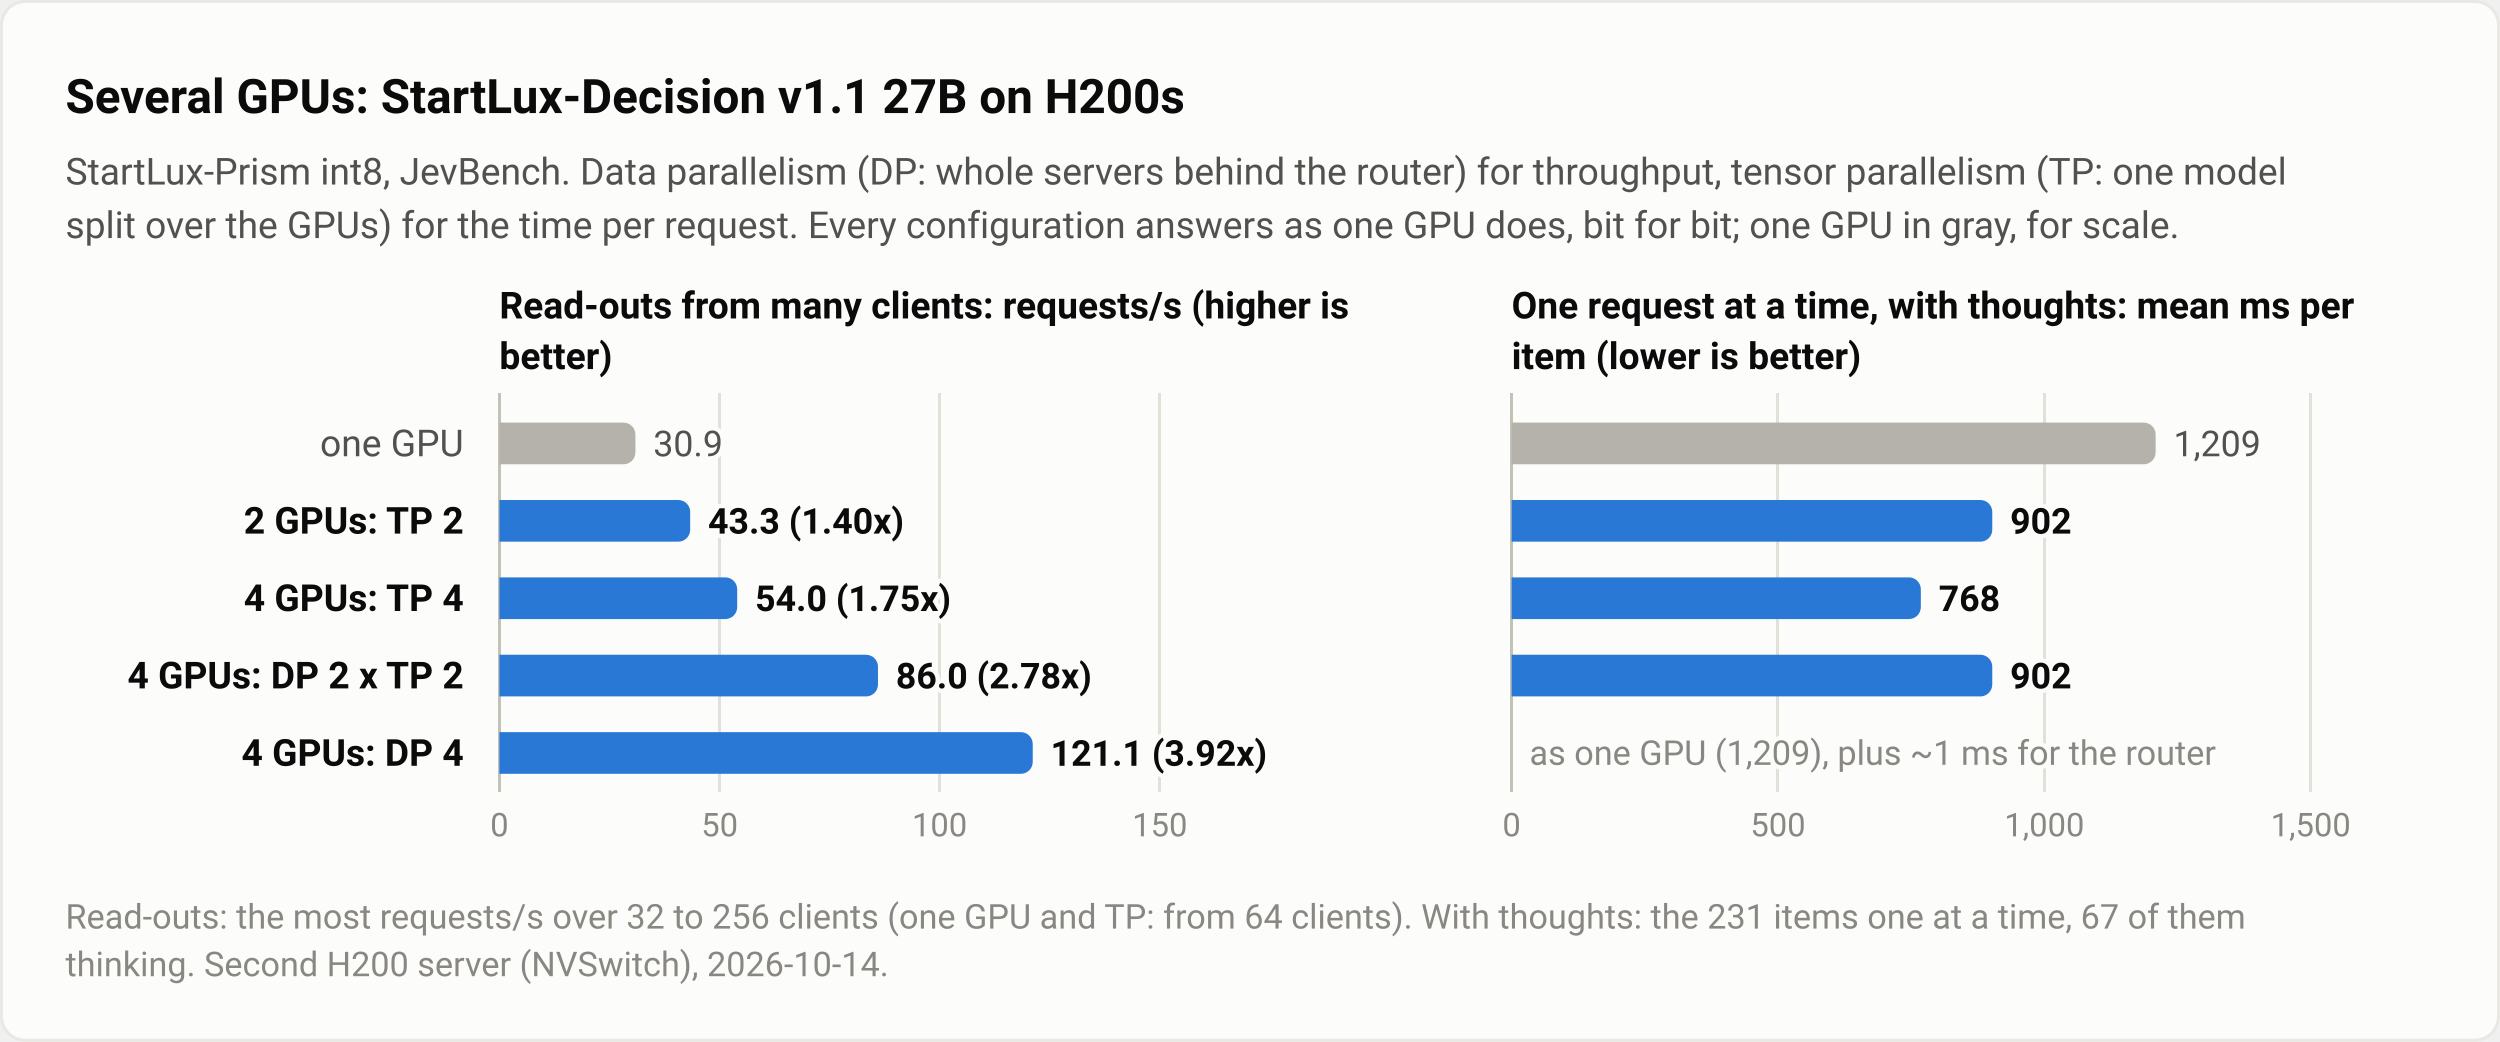
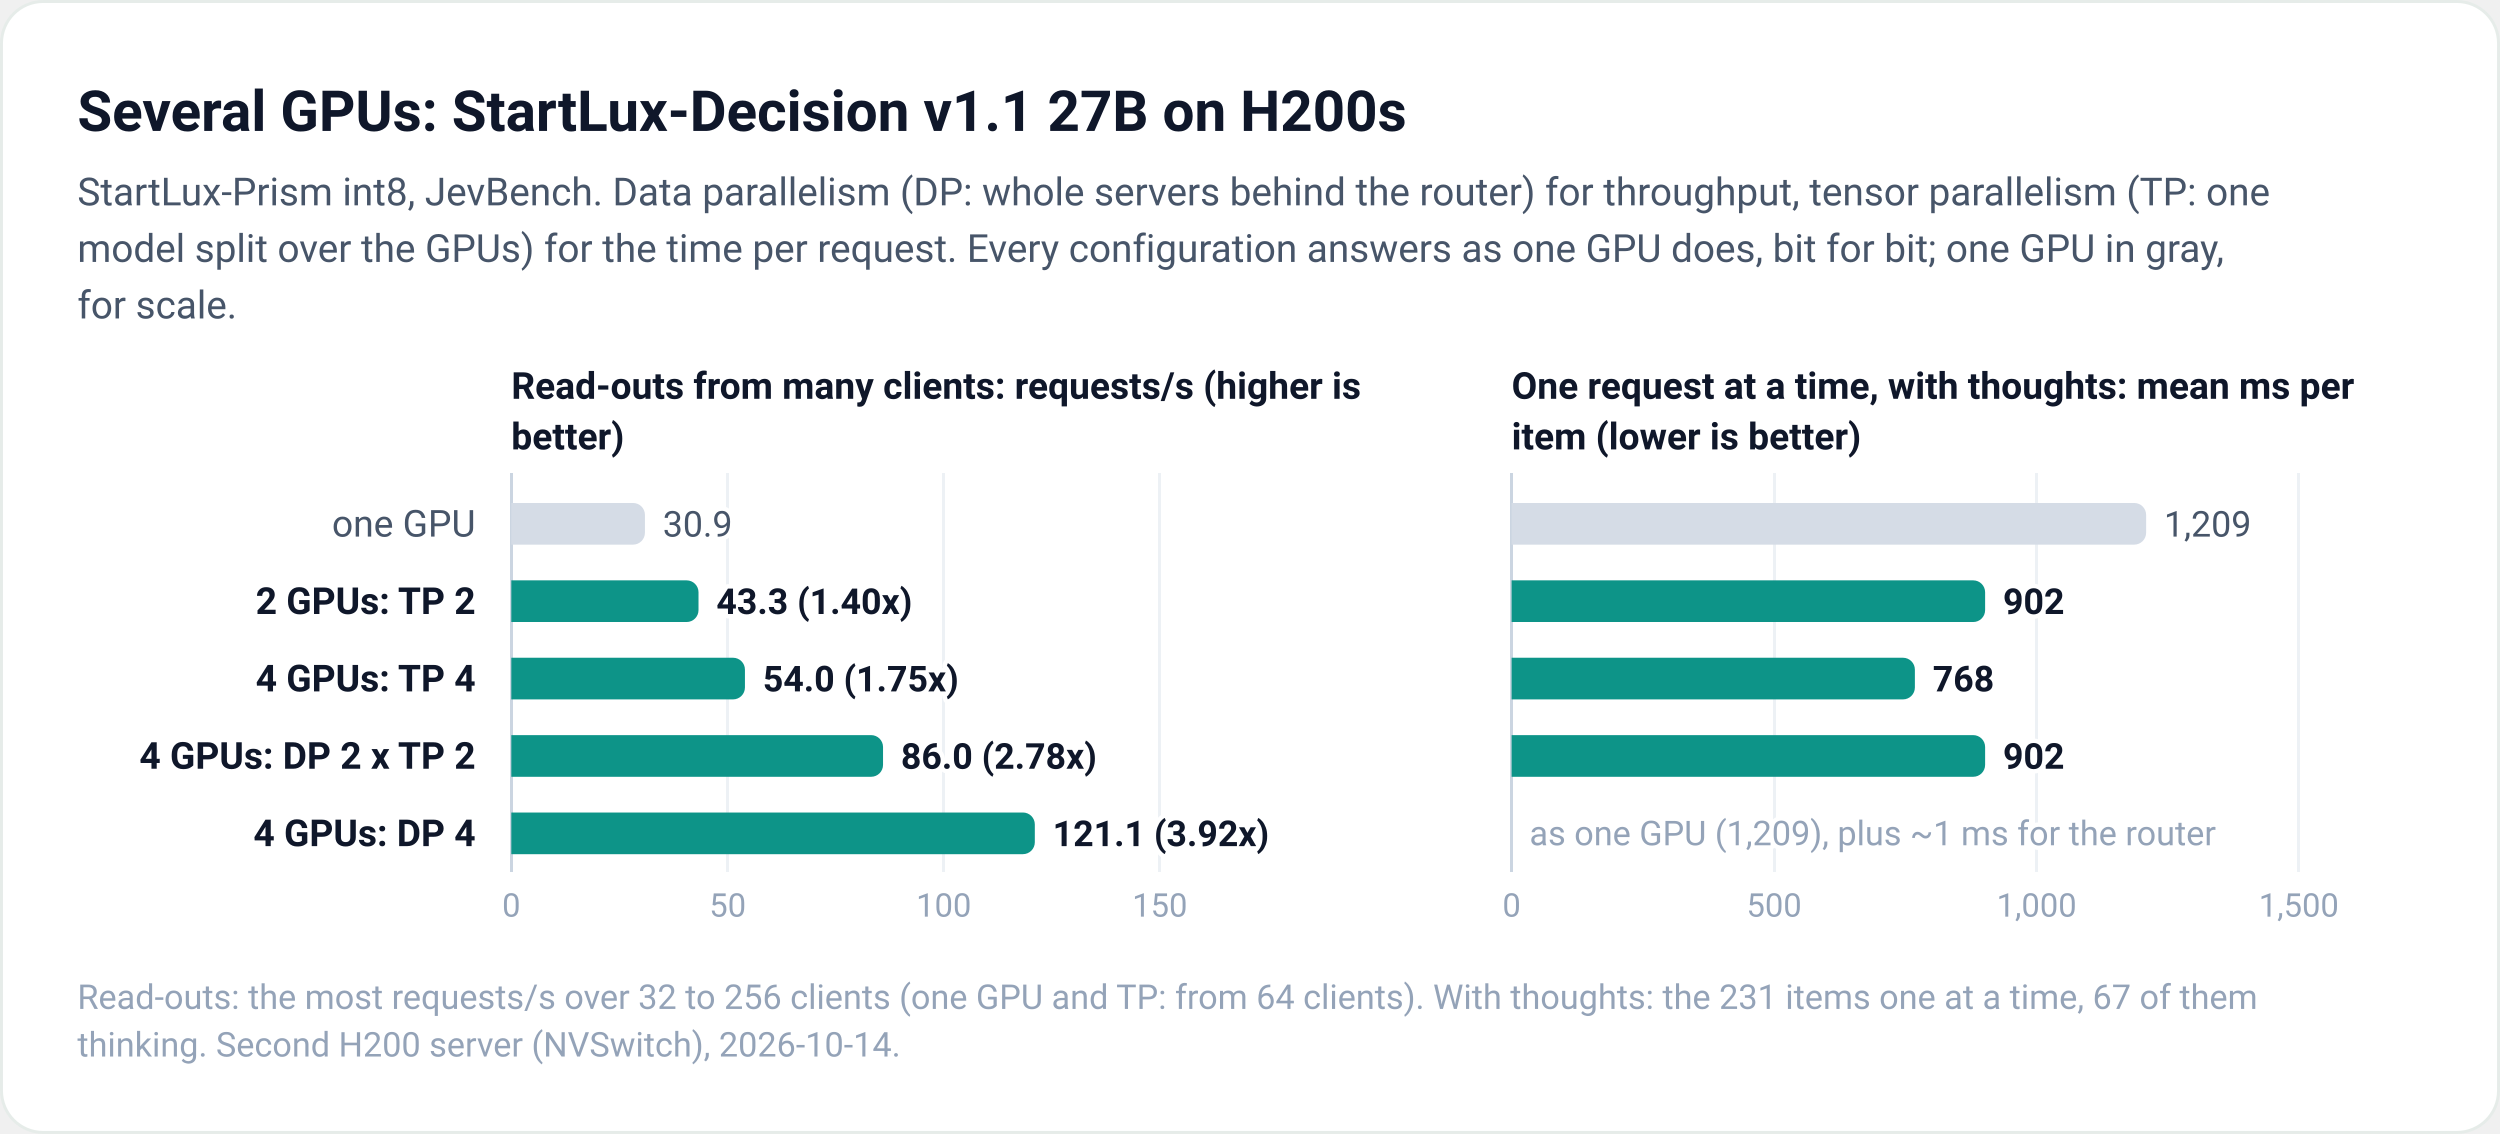
- <svg xmlns="http://www.w3.org/2000/svg" width="840" height="350" viewBox="0 0 840 350" role="img" aria-labelledby="title desc" font-family="system-ui, -apple-system, 'Segoe UI', Roboto, 'Helvetica Neue', Arial, sans-serif">
-   <rect x="0.5" y="0.5" width="839" height="349" rx="8" fill="#fcfcfb" stroke="#e9e8e2" />
-   <text x="22.0" y="38.0" font-size="16" fill="#0b0b0b" text-anchor="start" font-weight="600">Several GPUs: StartLux-Decision v1.1 27B on H200s</text>
-   <text x="22.0" y="62.0" font-size="12.5" fill="#52514e" text-anchor="start" font-weight="400">StartLux-Prism int8, JevBench. Data parallelism (DP: whole servers behind the router) for throughput, tensor parallelism (TP: one model</text>
-   <text x="22.0" y="80.0" font-size="12.5" fill="#52514e" text-anchor="start" font-weight="400">split over the GPUs) for the time per request. Every configuration answers as one GPU does, bit for bit; one GPU in gray, for scale.</text>
-   <text x="167.8" y="107.0" font-size="12.5" fill="#0b0b0b" text-anchor="start" font-weight="600">Read-outs from many clients: requests/s (higher is</text>
-   <text x="167.8" y="124.0" font-size="12.5" fill="#0b0b0b" text-anchor="start" font-weight="600">better)</text>
-   <text x="167.8" y="281.0" font-size="11" fill="#898781" text-anchor="middle" font-weight="400" style="font-variant-numeric: tabular-nums">0</text>
-   <line x1="241.8" y1="132.0" x2="241.8" y2="266.0" stroke="#e1e0d9" stroke-width="1" shape-rendering="crispEdges" />
-   <text x="241.8" y="281.0" font-size="11" fill="#898781" text-anchor="middle" font-weight="400" style="font-variant-numeric: tabular-nums">50</text>
-   <line x1="315.7" y1="132.0" x2="315.7" y2="266.0" stroke="#e1e0d9" stroke-width="1" shape-rendering="crispEdges" />
-   <text x="315.7" y="281.0" font-size="11" fill="#898781" text-anchor="middle" font-weight="400" style="font-variant-numeric: tabular-nums">100</text>
-   <line x1="389.7" y1="132.0" x2="389.7" y2="266.0" stroke="#e1e0d9" stroke-width="1" shape-rendering="crispEdges" />
-   <text x="389.7" y="281.0" font-size="11" fill="#898781" text-anchor="middle" font-weight="400" style="font-variant-numeric: tabular-nums">150</text>
-   <line x1="167.8" y1="132.0" x2="167.8" y2="266.0" stroke="#c3c2b7" stroke-width="1" shape-rendering="crispEdges" />
-   <path d="M167.8,142.0 H209.5 A4.0,4.0 0 0 1 213.5,146.0 V152.0 A4.0,4.0 0 0 1 209.5,156.0 H167.8 Z" fill="#b4b2aa" />
-   <text x="219.5" y="153.3" font-size="12" fill="#52514e" text-anchor="start" font-weight="400" style="font-variant-numeric: tabular-nums" stroke="#fcfcfb" stroke-width="3" stroke-linejoin="round" paint-order="stroke">30.9</text>
-   <path d="M167.8,168.0 H227.9 A4.0,4.0 0 0 1 231.9,172.0 V178.0 A4.0,4.0 0 0 1 227.9,182.0 H167.8 Z" fill="#2a78d6" />
-   <text x="237.9" y="179.3" font-size="12" fill="#0b0b0b" text-anchor="start" font-weight="600" style="font-variant-numeric: tabular-nums" stroke="#fcfcfb" stroke-width="3" stroke-linejoin="round" paint-order="stroke">43.3 (1.40x)</text>
-   <path d="M167.8,194.0 H243.7 A4.0,4.0 0 0 1 247.7,198.0 V204.0 A4.0,4.0 0 0 1 243.7,208.0 H167.8 Z" fill="#2a78d6" />
-   <text x="253.7" y="205.3" font-size="12" fill="#0b0b0b" text-anchor="start" font-weight="600" style="font-variant-numeric: tabular-nums" stroke="#fcfcfb" stroke-width="3" stroke-linejoin="round" paint-order="stroke">54.0 (1.75x)</text>
-   <path d="M167.8,220.0 H291.0 A4.0,4.0 0 0 1 295.0,224.0 V230.0 A4.0,4.0 0 0 1 291.0,234.0 H167.8 Z" fill="#2a78d6" />
-   <text x="301.0" y="231.3" font-size="12" fill="#0b0b0b" text-anchor="start" font-weight="600" style="font-variant-numeric: tabular-nums" stroke="#fcfcfb" stroke-width="3" stroke-linejoin="round" paint-order="stroke">86.0 (2.78x)</text>
-   <path d="M167.8,246.0 H343.0 A4.0,4.0 0 0 1 347.0,250.0 V256.0 A4.0,4.0 0 0 1 343.0,260.0 H167.8 Z" fill="#2a78d6" />
-   <text x="353.0" y="257.3" font-size="12" fill="#0b0b0b" text-anchor="start" font-weight="600" style="font-variant-numeric: tabular-nums" stroke="#fcfcfb" stroke-width="3" stroke-linejoin="round" paint-order="stroke">121.1 (3.92x)</text>
-   <text x="507.9" y="107.0" font-size="12.5" fill="#0b0b0b" text-anchor="start" font-weight="600">One request at a time, with thoughts: mean ms per</text>
-   <text x="507.9" y="124.0" font-size="12.5" fill="#0b0b0b" text-anchor="start" font-weight="600">item (lower is better)</text>
-   <text x="507.9" y="281.0" font-size="11" fill="#898781" text-anchor="middle" font-weight="400" style="font-variant-numeric: tabular-nums">0</text>
-   <line x1="597.4" y1="132.0" x2="597.4" y2="266.0" stroke="#e1e0d9" stroke-width="1" shape-rendering="crispEdges" />
-   <text x="597.4" y="281.0" font-size="11" fill="#898781" text-anchor="middle" font-weight="400" style="font-variant-numeric: tabular-nums">500</text>
-   <line x1="686.9" y1="132.0" x2="686.9" y2="266.0" stroke="#e1e0d9" stroke-width="1" shape-rendering="crispEdges" />
-   <text x="686.9" y="281.0" font-size="11" fill="#898781" text-anchor="middle" font-weight="400" style="font-variant-numeric: tabular-nums">1,000</text>
-   <line x1="776.4" y1="132.0" x2="776.4" y2="266.0" stroke="#e1e0d9" stroke-width="1" shape-rendering="crispEdges" />
-   <text x="776.4" y="281.0" font-size="11" fill="#898781" text-anchor="middle" font-weight="400" style="font-variant-numeric: tabular-nums">1,500</text>
-   <line x1="507.9" y1="132.0" x2="507.9" y2="266.0" stroke="#c3c2b7" stroke-width="1" shape-rendering="crispEdges" />
-   <path d="M507.9,142.0 H720.3 A4.0,4.0 0 0 1 724.3,146.0 V152.0 A4.0,4.0 0 0 1 720.3,156.0 H507.9 Z" fill="#b4b2aa" />
-   <text x="730.3" y="153.3" font-size="12" fill="#52514e" text-anchor="start" font-weight="400" style="font-variant-numeric: tabular-nums" stroke="#fcfcfb" stroke-width="3" stroke-linejoin="round" paint-order="stroke">1,209</text>
-   <path d="M507.9,168.0 H665.4 A4.0,4.0 0 0 1 669.4,172.0 V178.0 A4.0,4.0 0 0 1 665.4,182.0 H507.9 Z" fill="#2a78d6" />
-   <text x="675.4" y="179.3" font-size="12" fill="#0b0b0b" text-anchor="start" font-weight="600" style="font-variant-numeric: tabular-nums" stroke="#fcfcfb" stroke-width="3" stroke-linejoin="round" paint-order="stroke">902</text>
-   <path d="M507.9,194.0 H641.4 A4.0,4.0 0 0 1 645.4,198.0 V204.0 A4.0,4.0 0 0 1 641.4,208.0 H507.9 Z" fill="#2a78d6" />
-   <text x="651.4" y="205.3" font-size="12" fill="#0b0b0b" text-anchor="start" font-weight="600" style="font-variant-numeric: tabular-nums" stroke="#fcfcfb" stroke-width="3" stroke-linejoin="round" paint-order="stroke">768</text>
-   <path d="M507.9,220.0 H665.4 A4.0,4.0 0 0 1 669.4,224.0 V230.0 A4.0,4.0 0 0 1 665.4,234.0 H507.9 Z" fill="#2a78d6" />
-   <text x="675.4" y="231.3" font-size="12" fill="#0b0b0b" text-anchor="start" font-weight="600" style="font-variant-numeric: tabular-nums" stroke="#fcfcfb" stroke-width="3" stroke-linejoin="round" paint-order="stroke">902</text>
-   <text x="513.9" y="257.0" font-size="11.5" fill="#898781" text-anchor="start" font-weight="400" stroke="#fcfcfb" stroke-width="3" stroke-linejoin="round" paint-order="stroke">as one GPU (1,209), plus ~1 ms for the router</text>
-   <text x="155.8" y="153.3" font-size="12.5" fill="#52514e" text-anchor="end" font-weight="400">one GPU</text>
-   <text x="155.8" y="179.3" font-size="12.5" fill="#0b0b0b" text-anchor="end" font-weight="600">2 GPUs: TP 2</text>
-   <text x="155.8" y="205.3" font-size="12.5" fill="#0b0b0b" text-anchor="end" font-weight="600">4 GPUs: TP 4</text>
-   <text x="155.8" y="231.3" font-size="12.5" fill="#0b0b0b" text-anchor="end" font-weight="600">4 GPUs: DP 2 x TP 2</text>
-   <text x="155.8" y="257.3" font-size="12.5" fill="#0b0b0b" text-anchor="end" font-weight="600">4 GPUs: DP 4</text>
-   <text x="22.0" y="312.0" font-size="11.5" fill="#898781" text-anchor="start" font-weight="400">Read-outs: the most requests/s over 32 to 256 clients (one GPU and TP: from 64 clients). With thoughts: the 231 items one at a time, 67 of them</text>
-   <text x="22.0" y="328.0" font-size="11.5" fill="#898781" text-anchor="start" font-weight="400">thinking. Second H200 server (NVSwitch), 2026-10-14.</text>
+ <svg xmlns="http://www.w3.org/2000/svg" width="840" height="381" viewBox="0 0 840 381" role="img" aria-labelledby="title desc" font-family="system-ui, -apple-system, 'Segoe UI', Roboto, 'Helvetica Neue', Arial, sans-serif">
+   <rect x="0.5" y="0.5" width="839" height="380" rx="14" fill="#ffffff" stroke="#e6ece9" />
+   <text x="26.0" y="44.0" font-size="19" fill="#0f172a" text-anchor="start" font-weight="700">Several GPUs: StartLux-Decision v1.1 27B on H200s</text>
+   <text x="26.0" y="69.0" font-size="13" fill="#475569" text-anchor="start" font-weight="400">StartLux-Prism int8, JevBench. Data parallelism (DP: whole servers behind the router) for throughput, tensor parallelism (TP: one</text>
+   <text x="26.0" y="88.0" font-size="13" fill="#475569" text-anchor="start" font-weight="400">model split over the GPUs) for the time per request. Every configuration answers as one GPU does, bit for bit; one GPU in gray,</text>
+   <text x="26.0" y="107.0" font-size="13" fill="#475569" text-anchor="start" font-weight="400">for scale.</text>
+   <text x="171.8" y="134.0" font-size="12.5" fill="#0f172a" text-anchor="start" font-weight="600">Read-outs from many clients: requests/s (higher is</text>
+   <text x="171.8" y="151.0" font-size="12.5" fill="#0f172a" text-anchor="start" font-weight="600">better)</text>
+   <text x="171.8" y="308.0" font-size="11" fill="#94a3b8" text-anchor="middle" font-weight="400" style="font-variant-numeric: tabular-nums">0</text>
+   <line x1="244.5" y1="159.0" x2="244.5" y2="293.0" stroke="#edf1f5" stroke-width="1" shape-rendering="crispEdges" />
+   <text x="244.5" y="308.0" font-size="11" fill="#94a3b8" text-anchor="middle" font-weight="400" style="font-variant-numeric: tabular-nums">50</text>
+   <line x1="317.1" y1="159.0" x2="317.1" y2="293.0" stroke="#edf1f5" stroke-width="1" shape-rendering="crispEdges" />
+   <text x="317.1" y="308.0" font-size="11" fill="#94a3b8" text-anchor="middle" font-weight="400" style="font-variant-numeric: tabular-nums">100</text>
+   <line x1="389.7" y1="159.0" x2="389.7" y2="293.0" stroke="#edf1f5" stroke-width="1" shape-rendering="crispEdges" />
+   <text x="389.7" y="308.0" font-size="11" fill="#94a3b8" text-anchor="middle" font-weight="400" style="font-variant-numeric: tabular-nums">150</text>
+   <line x1="171.8" y1="159.0" x2="171.8" y2="293.0" stroke="#cbd5e1" stroke-width="1" shape-rendering="crispEdges" />
+   <path d="M171.8,169.0 H212.7 A4.0,4.0 0 0 1 216.7,173.0 V179.0 A4.0,4.0 0 0 1 212.7,183.0 H171.8 Z" fill="#d5dce6" />
+   <text x="222.7" y="180.3" font-size="12" fill="#475569" text-anchor="start" font-weight="400" style="font-variant-numeric: tabular-nums" stroke="#ffffff" stroke-width="3" stroke-linejoin="round" paint-order="stroke">30.9</text>
+   <path d="M171.8,195.0 H230.7 A4.0,4.0 0 0 1 234.7,199.0 V205.0 A4.0,4.0 0 0 1 230.7,209.0 H171.8 Z" fill="#0d9488" />
+   <text x="240.7" y="206.3" font-size="12" fill="#0f172a" text-anchor="start" font-weight="600" style="font-variant-numeric: tabular-nums" stroke="#ffffff" stroke-width="3" stroke-linejoin="round" paint-order="stroke">43.3 (1.40x)</text>
+   <path d="M171.8,221.0 H246.3 A4.0,4.0 0 0 1 250.3,225.0 V231.0 A4.0,4.0 0 0 1 246.3,235.0 H171.8 Z" fill="#0d9488" />
+   <text x="256.3" y="232.3" font-size="12" fill="#0f172a" text-anchor="start" font-weight="600" style="font-variant-numeric: tabular-nums" stroke="#ffffff" stroke-width="3" stroke-linejoin="round" paint-order="stroke">54.0 (1.75x)</text>
+   <path d="M171.8,247.0 H292.7 A4.0,4.0 0 0 1 296.7,251.0 V257.0 A4.0,4.0 0 0 1 292.7,261.0 H171.8 Z" fill="#0d9488" />
+   <text x="302.7" y="258.3" font-size="12" fill="#0f172a" text-anchor="start" font-weight="600" style="font-variant-numeric: tabular-nums" stroke="#ffffff" stroke-width="3" stroke-linejoin="round" paint-order="stroke">86.0 (2.78x)</text>
+   <path d="M171.8,273.0 H343.7 A4.0,4.0 0 0 1 347.7,277.0 V283.0 A4.0,4.0 0 0 1 343.7,287.0 H171.8 Z" fill="#0d9488" />
+   <text x="353.7" y="284.3" font-size="12" fill="#0f172a" text-anchor="start" font-weight="600" style="font-variant-numeric: tabular-nums" stroke="#ffffff" stroke-width="3" stroke-linejoin="round" paint-order="stroke">121.1 (3.92x)</text>
+   <text x="507.9" y="134.0" font-size="12.5" fill="#0f172a" text-anchor="start" font-weight="600">One request at a time, with thoughts: mean ms per</text>
+   <text x="507.9" y="151.0" font-size="12.5" fill="#0f172a" text-anchor="start" font-weight="600">item (lower is better)</text>
+   <text x="507.9" y="308.0" font-size="11" fill="#94a3b8" text-anchor="middle" font-weight="400" style="font-variant-numeric: tabular-nums">0</text>
+   <line x1="596.1" y1="159.0" x2="596.1" y2="293.0" stroke="#edf1f5" stroke-width="1" shape-rendering="crispEdges" />
+   <text x="596.1" y="308.0" font-size="11" fill="#94a3b8" text-anchor="middle" font-weight="400" style="font-variant-numeric: tabular-nums">500</text>
+   <line x1="684.3" y1="159.0" x2="684.3" y2="293.0" stroke="#edf1f5" stroke-width="1" shape-rendering="crispEdges" />
+   <text x="684.3" y="308.0" font-size="11" fill="#94a3b8" text-anchor="middle" font-weight="400" style="font-variant-numeric: tabular-nums">1,000</text>
+   <line x1="772.4" y1="159.0" x2="772.4" y2="293.0" stroke="#edf1f5" stroke-width="1" shape-rendering="crispEdges" />
+   <text x="772.4" y="308.0" font-size="11" fill="#94a3b8" text-anchor="middle" font-weight="400" style="font-variant-numeric: tabular-nums">1,500</text>
+   <line x1="507.9" y1="159.0" x2="507.9" y2="293.0" stroke="#cbd5e1" stroke-width="1" shape-rendering="crispEdges" />
+   <path d="M507.9,169.0 H717.1 A4.0,4.0 0 0 1 721.1,173.0 V179.0 A4.0,4.0 0 0 1 717.1,183.0 H507.9 Z" fill="#d5dce6" />
+   <text x="727.1" y="180.3" font-size="12" fill="#475569" text-anchor="start" font-weight="400" style="font-variant-numeric: tabular-nums" stroke="#ffffff" stroke-width="3" stroke-linejoin="round" paint-order="stroke">1,209</text>
+   <path d="M507.9,195.0 H663.0 A4.0,4.0 0 0 1 667.0,199.0 V205.0 A4.0,4.0 0 0 1 663.0,209.0 H507.9 Z" fill="#0d9488" />
+   <text x="673.0" y="206.3" font-size="12" fill="#0f172a" text-anchor="start" font-weight="600" style="font-variant-numeric: tabular-nums" stroke="#ffffff" stroke-width="3" stroke-linejoin="round" paint-order="stroke">902</text>
+   <path d="M507.9,221.0 H639.4 A4.0,4.0 0 0 1 643.4,225.0 V231.0 A4.0,4.0 0 0 1 639.4,235.0 H507.9 Z" fill="#0d9488" />
+   <text x="649.4" y="232.3" font-size="12" fill="#0f172a" text-anchor="start" font-weight="600" style="font-variant-numeric: tabular-nums" stroke="#ffffff" stroke-width="3" stroke-linejoin="round" paint-order="stroke">768</text>
+   <path d="M507.9,247.0 H663.0 A4.0,4.0 0 0 1 667.0,251.0 V257.0 A4.0,4.0 0 0 1 663.0,261.0 H507.9 Z" fill="#0d9488" />
+   <text x="673.0" y="258.3" font-size="12" fill="#0f172a" text-anchor="start" font-weight="600" style="font-variant-numeric: tabular-nums" stroke="#ffffff" stroke-width="3" stroke-linejoin="round" paint-order="stroke">902</text>
+   <text x="513.9" y="284.0" font-size="11.5" fill="#94a3b8" text-anchor="start" font-weight="400" stroke="#ffffff" stroke-width="3" stroke-linejoin="round" paint-order="stroke">as one GPU (1,209), plus ~1 ms for the router</text>
+   <text x="159.8" y="180.3" font-size="12.5" fill="#475569" text-anchor="end" font-weight="400">one GPU</text>
+   <text x="159.8" y="206.3" font-size="12.5" fill="#0f172a" text-anchor="end" font-weight="600">2 GPUs: TP 2</text>
+   <text x="159.8" y="232.3" font-size="12.5" fill="#0f172a" text-anchor="end" font-weight="600">4 GPUs: TP 4</text>
+   <text x="159.8" y="258.3" font-size="12.5" fill="#0f172a" text-anchor="end" font-weight="600">4 GPUs: DP 2 x TP 2</text>
+   <text x="159.8" y="284.3" font-size="12.5" fill="#0f172a" text-anchor="end" font-weight="600">4 GPUs: DP 4</text>
+   <text x="26.0" y="339.0" font-size="11.5" fill="#94a3b8" text-anchor="start" font-weight="400">Read-outs: the most requests/s over 32 to 256 clients (one GPU and TP: from 64 clients). With thoughts: the 231 items one at a time, 67 of them</text>
+   <text x="26.0" y="355.0" font-size="11.5" fill="#94a3b8" text-anchor="start" font-weight="400">thinking. Second H200 server (NVSwitch), 2026-10-14.</text>
</svg>
